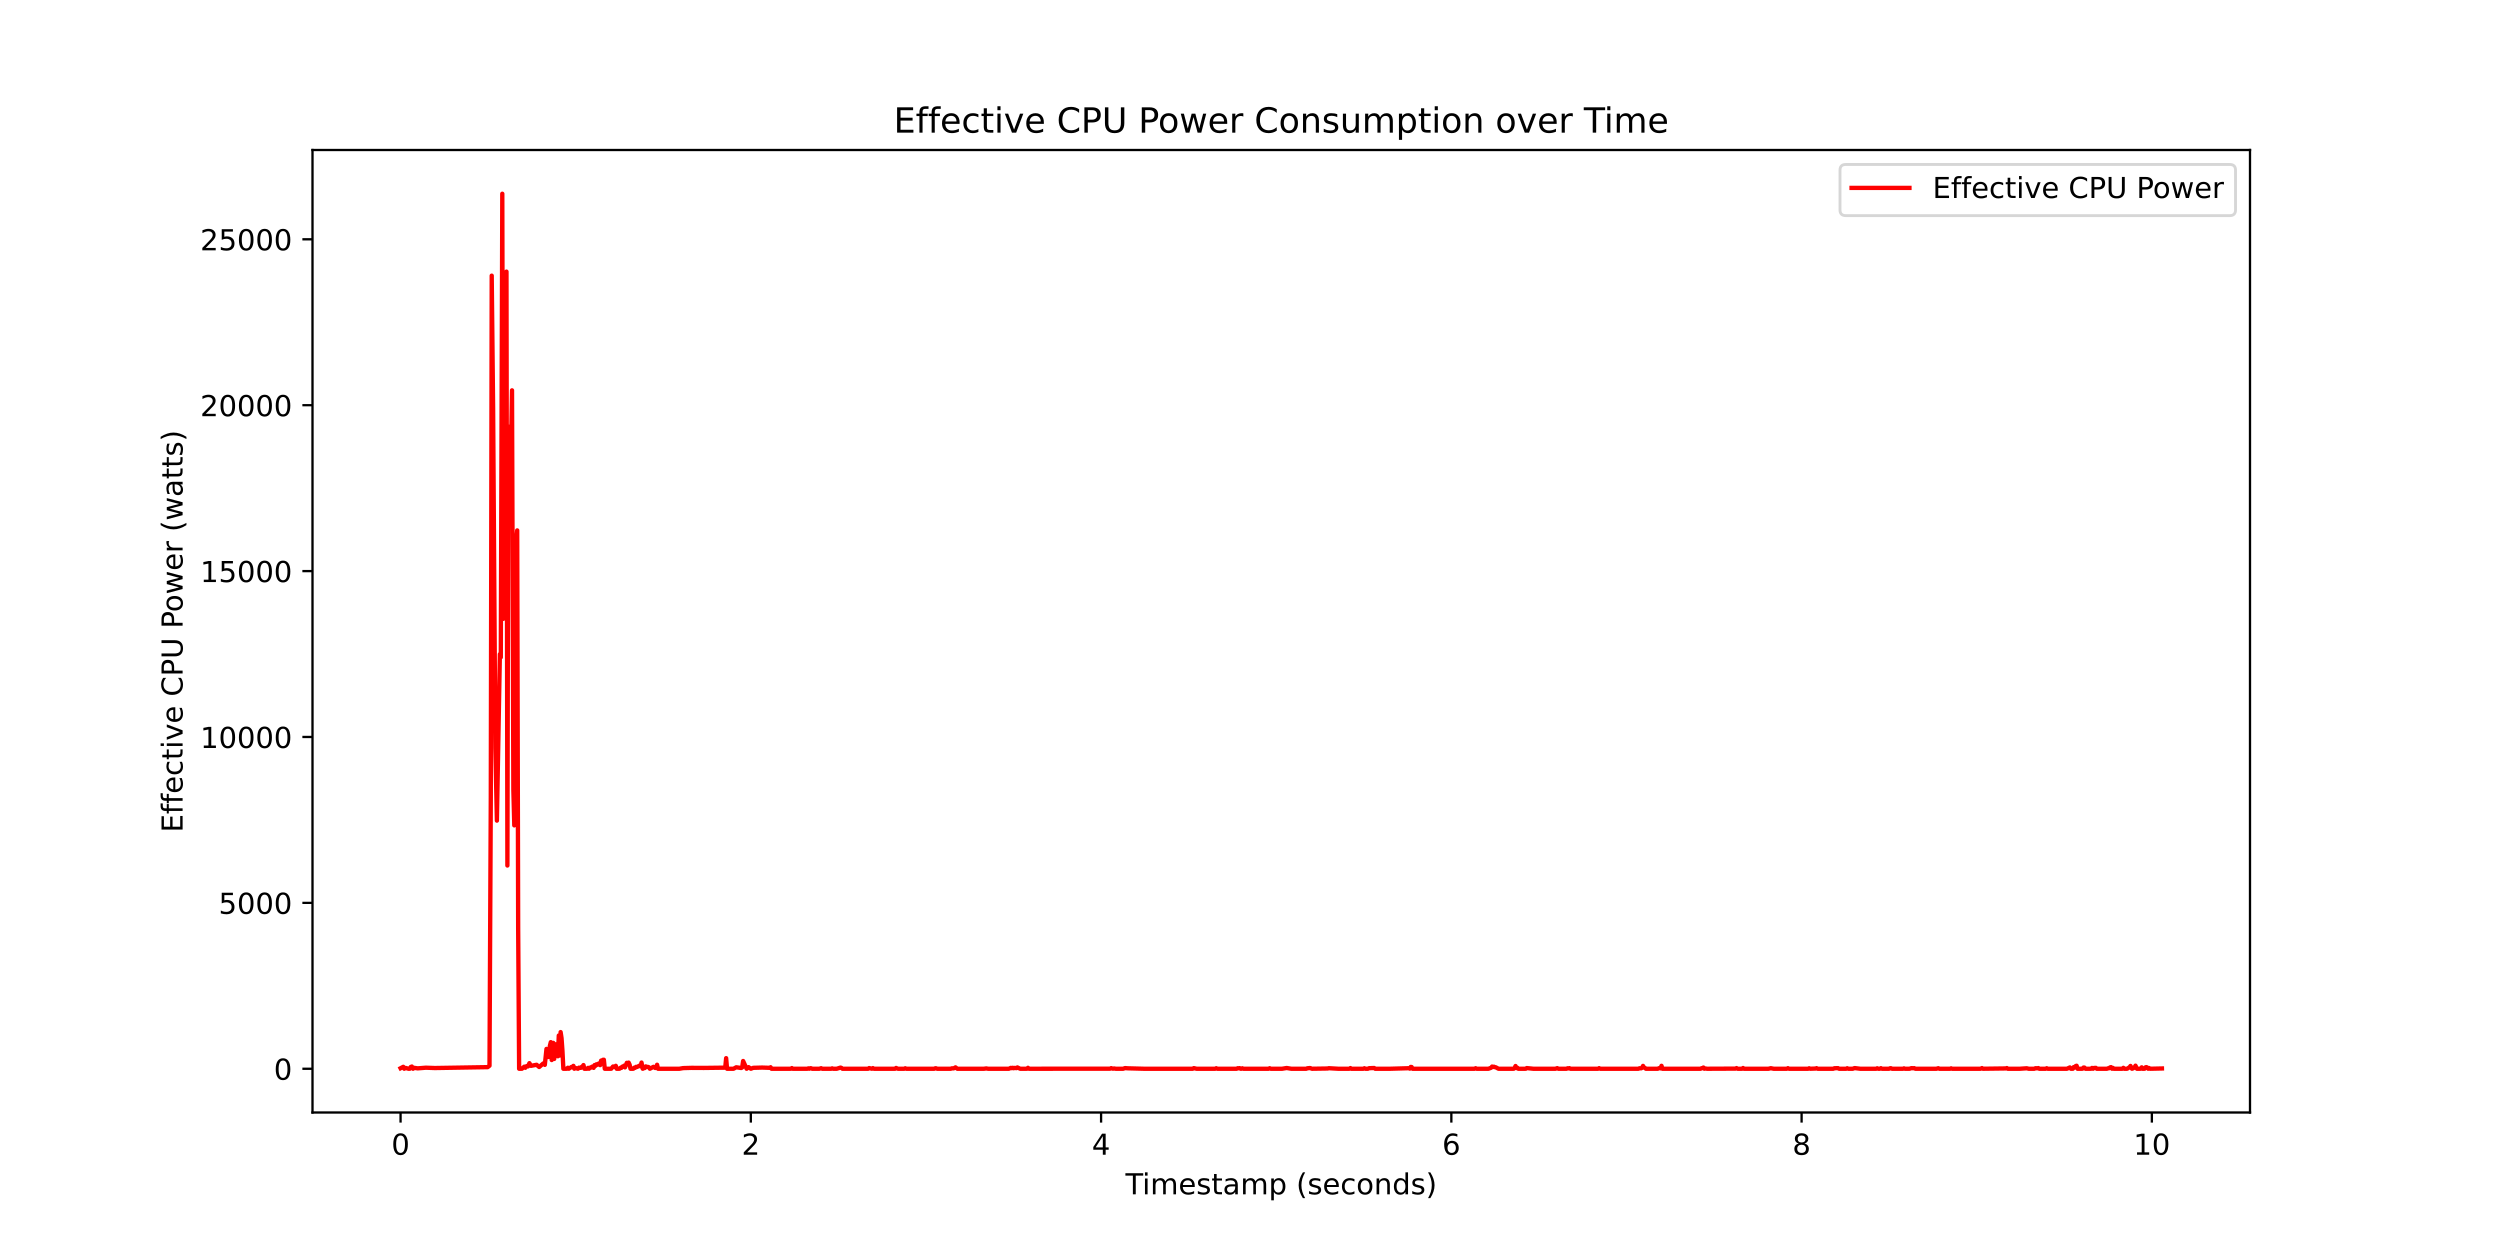
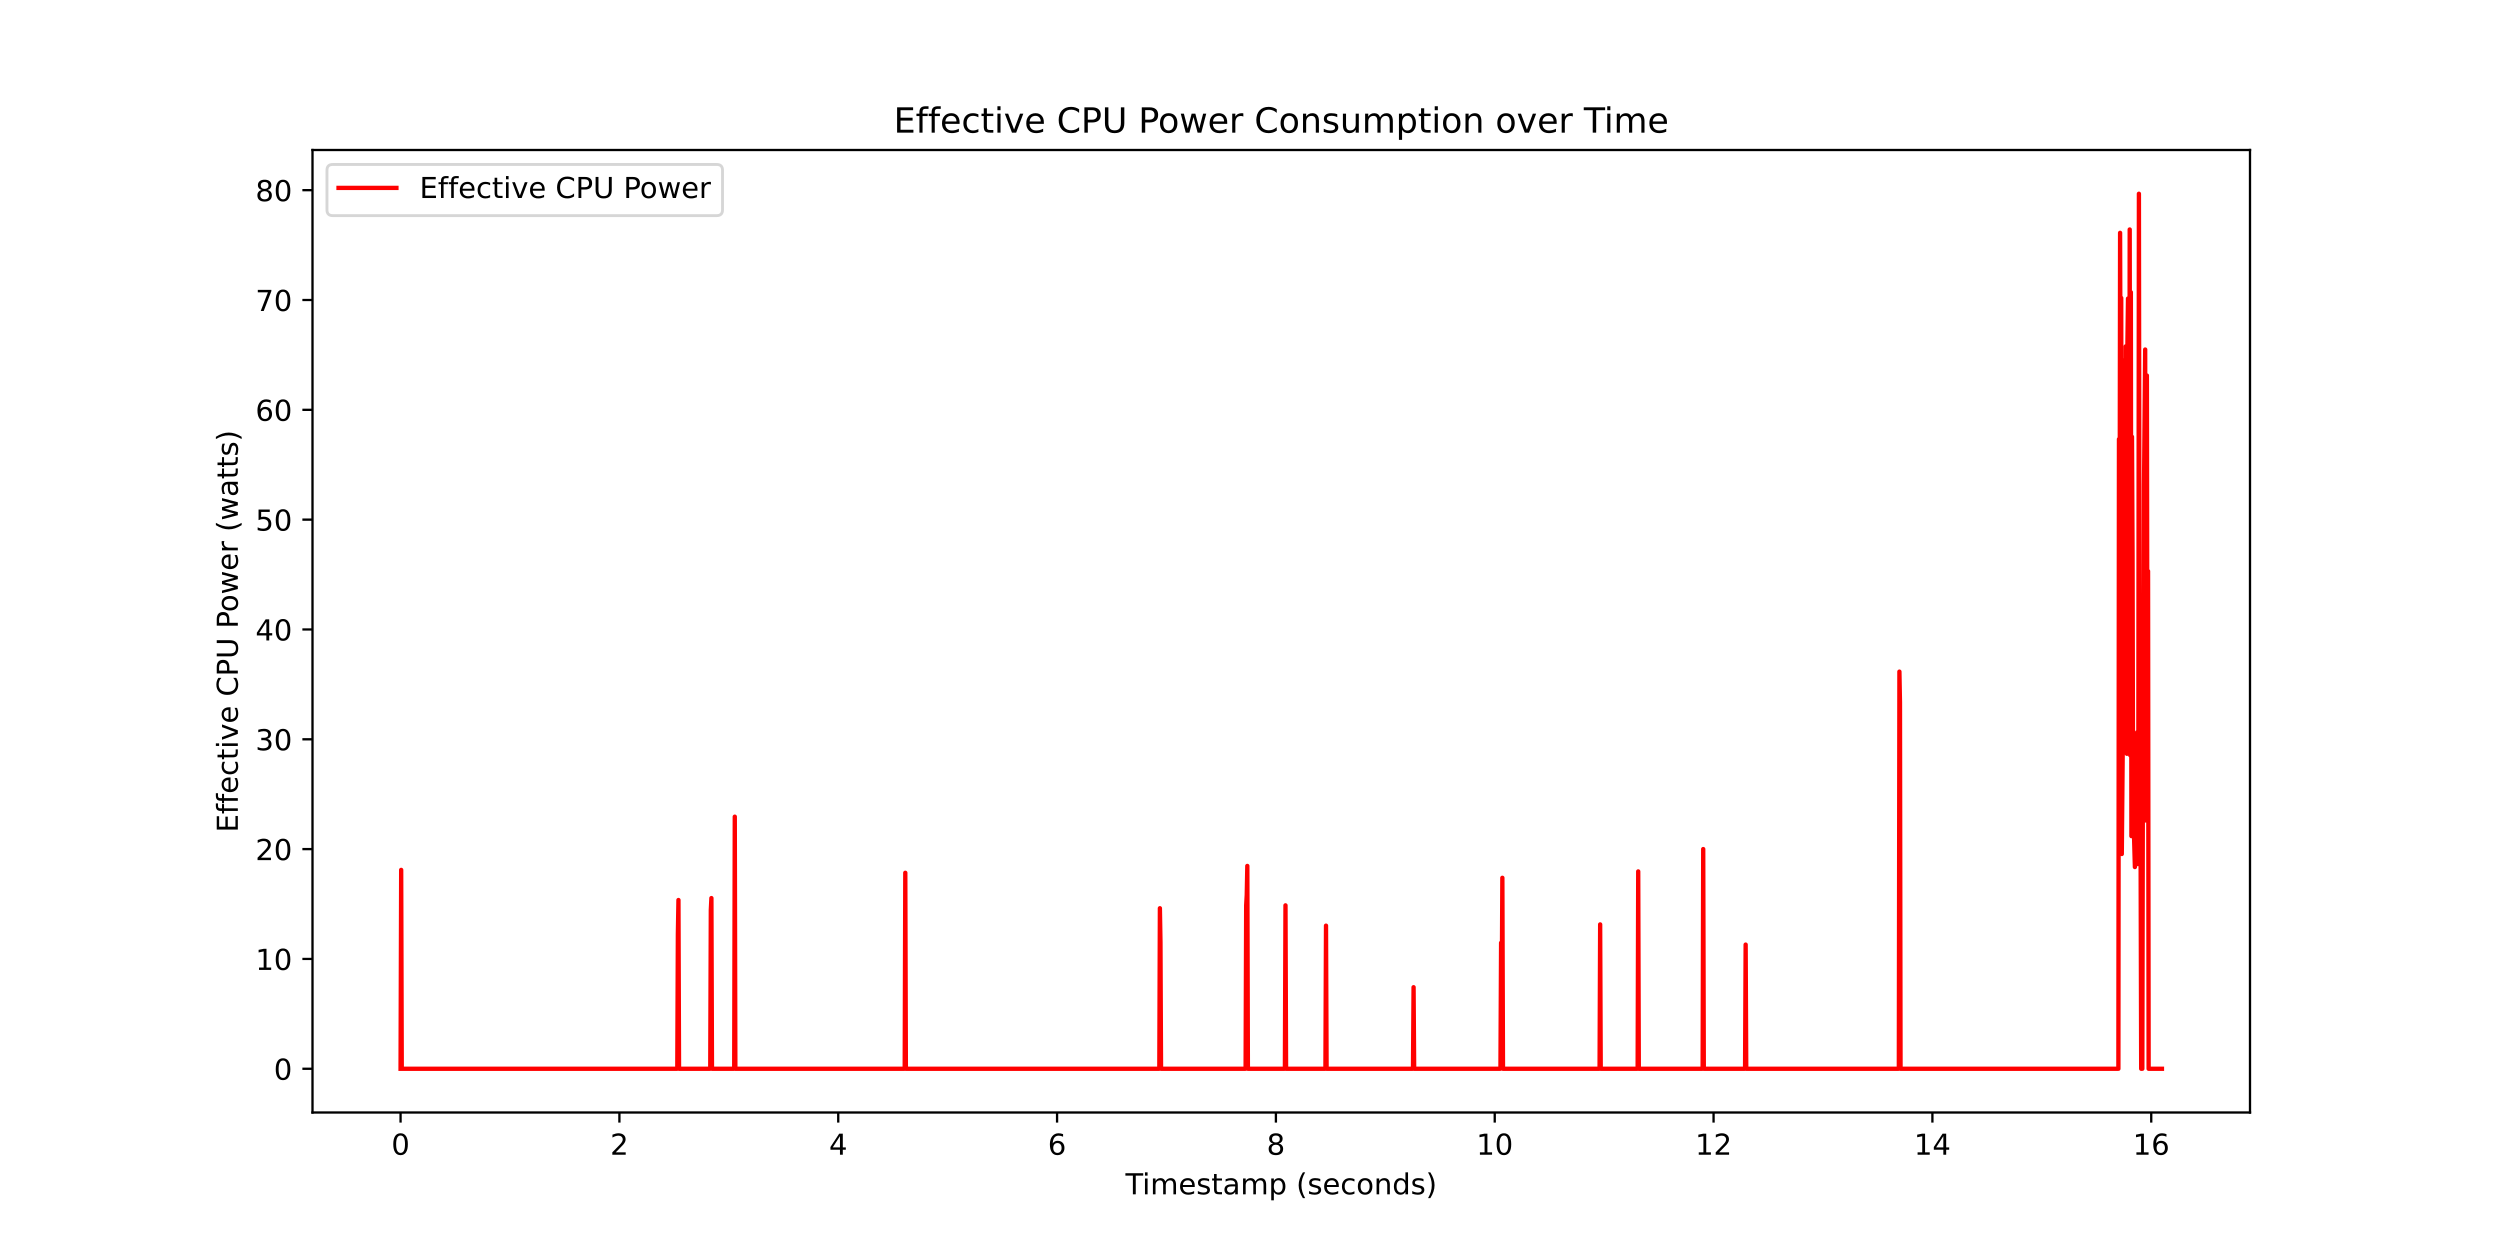
<svg xmlns="http://www.w3.org/2000/svg" xmlns:xlink="http://www.w3.org/1999/xlink" width="864pt" height="432pt" viewBox="0 0 864 432" version="1.1">
  <defs>
    <style type="text/css">*{stroke-linejoin: round; stroke-linecap: butt}</style>
  </defs>
  <g id="figure_1">
    <g id="patch_1">
      <path d="M 0 432  L 864 432  L 864 0  L 0 0  z " style="fill: #ffffff" />
    </g>
    <g id="axes_1">
      <g id="patch_2">
        <path d="M 108 384.48  L 777.6 384.48  L 777.6 51.84  L 108 51.84  z " style="fill: #ffffff" />
      </g>
      <g id="matplotlib.axis_1">
        <g id="xtick_1">
          <g id="line2d_1">
            <defs>
-               <path id="m0c9e350502" d="M 0 0  L 0 3.5  " style="stroke: #000000; stroke-width: 0.8" />
+               <path id="m4965a56b07" d="M 0 0  L 0 3.5  " style="stroke: #000000; stroke-width: 0.8" />
            </defs>
            <g>
-               <use xlink:href="#m0c9e350502" x="138.436" y="384.48" style="stroke: #000000; stroke-width: 0.8" />
+               <use xlink:href="#m4965a56b07" x="138.436" y="384.48" style="stroke: #000000; stroke-width: 0.8" />
            </g>
          </g>
          <g id="text_1">
            <g transform="translate(135.2551 399.0784) scale(0.1 -0.1)">
              <defs>
                <path id="DejaVuSans-30" d="M 2034 4250  Q 1547 4250 1301 3770  Q 1056 3291 1056 2328  Q 1056 1369 1301 889  Q 1547 409 2034 409  Q 2525 409 2770 889  Q 3016 1369 3016 2328  Q 3016 3291 2770 3770  Q 2525 4250 2034 4250  z M 2034 4750  Q 2819 4750 3233 4129  Q 3647 3509 3647 2328  Q 3647 1150 3233 529  Q 2819 -91 2034 -91  Q 1250 -91 836 529  Q 422 1150 422 2328  Q 422 3509 836 4129  Q 1250 4750 2034 4750  z " transform="scale(0.015625)" />
              </defs>
              <use xlink:href="#DejaVuSans-30" />
            </g>
          </g>
        </g>
        <g id="xtick_2">
          <g id="line2d_2">
            <g>
-               <use xlink:href="#m0c9e350502" x="259.486" y="384.48" style="stroke: #000000; stroke-width: 0.8" />
+               <use xlink:href="#m4965a56b07" x="214.065" y="384.48" style="stroke: #000000; stroke-width: 0.8" />
            </g>
          </g>
          <g id="text_2">
-             <g transform="translate(256.3043 399.0784) scale(0.1 -0.1)">
+             <g transform="translate(210.8839 399.0784) scale(0.1 -0.1)">
              <defs>
                <path id="DejaVuSans-32" d="M 1228 531  L 3431 531  L 3431 0  L 469 0  L 469 531  Q 828 903 1448 1529  Q 2069 2156 2228 2338  Q 2531 2678 2651 2914  Q 2772 3150 2772 3378  Q 2772 3750 2511 3984  Q 2250 4219 1831 4219  Q 1534 4219 1204 4116  Q 875 4013 500 3803  L 500 4441  Q 881 4594 1212 4672  Q 1544 4750 1819 4750  Q 2544 4750 2975 4387  Q 3406 4025 3406 3419  Q 3406 3131 3298 2873  Q 3191 2616 2906 2266  Q 2828 2175 2409 1742  Q 1991 1309 1228 531  z " transform="scale(0.015625)" />
              </defs>
              <use xlink:href="#DejaVuSans-32" />
            </g>
          </g>
        </g>
        <g id="xtick_3">
          <g id="line2d_3">
            <g>
-               <use xlink:href="#m0c9e350502" x="380.535" y="384.48" style="stroke: #000000; stroke-width: 0.8" />
+               <use xlink:href="#m4965a56b07" x="289.694" y="384.48" style="stroke: #000000; stroke-width: 0.8" />
            </g>
          </g>
          <g id="text_3">
-             <g transform="translate(377.3534 399.0784) scale(0.1 -0.1)">
+             <g transform="translate(286.5127 399.0784) scale(0.1 -0.1)">
              <defs>
                <path id="DejaVuSans-34" d="M 2419 4116  L 825 1625  L 2419 1625  L 2419 4116  z M 2253 4666  L 3047 4666  L 3047 1625  L 3713 1625  L 3713 1100  L 3047 1100  L 3047 0  L 2419 0  L 2419 1100  L 313 1100  L 313 1709  L 2253 4666  z " transform="scale(0.015625)" />
              </defs>
              <use xlink:href="#DejaVuSans-34" />
            </g>
          </g>
        </g>
        <g id="xtick_4">
          <g id="line2d_4">
            <g>
-               <use xlink:href="#m0c9e350502" x="501.584" y="384.48" style="stroke: #000000; stroke-width: 0.8" />
+               <use xlink:href="#m4965a56b07" x="365.323" y="384.48" style="stroke: #000000; stroke-width: 0.8" />
            </g>
          </g>
          <g id="text_4">
-             <g transform="translate(498.4025 399.0784) scale(0.1 -0.1)">
+             <g transform="translate(362.1416 399.0784) scale(0.1 -0.1)">
              <defs>
                <path id="DejaVuSans-36" d="M 2113 2584  Q 1688 2584 1439 2293  Q 1191 2003 1191 1497  Q 1191 994 1439 701  Q 1688 409 2113 409  Q 2538 409 2786 701  Q 3034 994 3034 1497  Q 3034 2003 2786 2293  Q 2538 2584 2113 2584  z M 3366 4563  L 3366 3988  Q 3128 4100 2886 4159  Q 2644 4219 2406 4219  Q 1781 4219 1451 3797  Q 1122 3375 1075 2522  Q 1259 2794 1537 2939  Q 1816 3084 2150 3084  Q 2853 3084 3261 2657  Q 3669 2231 3669 1497  Q 3669 778 3244 343  Q 2819 -91 2113 -91  Q 1303 -91 875 529  Q 447 1150 447 2328  Q 447 3434 972 4092  Q 1497 4750 2381 4750  Q 2619 4750 2861 4703  Q 3103 4656 3366 4563  z " transform="scale(0.015625)" />
              </defs>
              <use xlink:href="#DejaVuSans-36" />
            </g>
          </g>
        </g>
        <g id="xtick_5">
          <g id="line2d_5">
            <g>
-               <use xlink:href="#m0c9e350502" x="622.633" y="384.48" style="stroke: #000000; stroke-width: 0.8" />
+               <use xlink:href="#m4965a56b07" x="440.952" y="384.48" style="stroke: #000000; stroke-width: 0.8" />
            </g>
          </g>
          <g id="text_5">
-             <g transform="translate(619.4517 399.0784) scale(0.1 -0.1)">
+             <g transform="translate(437.7704 399.0784) scale(0.1 -0.1)">
              <defs>
                <path id="DejaVuSans-38" d="M 2034 2216  Q 1584 2216 1326 1975  Q 1069 1734 1069 1313  Q 1069 891 1326 650  Q 1584 409 2034 409  Q 2484 409 2743 651  Q 3003 894 3003 1313  Q 3003 1734 2745 1975  Q 2488 2216 2034 2216  z M 1403 2484  Q 997 2584 770 2862  Q 544 3141 544 3541  Q 544 4100 942 4425  Q 1341 4750 2034 4750  Q 2731 4750 3128 4425  Q 3525 4100 3525 3541  Q 3525 3141 3298 2862  Q 3072 2584 2669 2484  Q 3125 2378 3379 2068  Q 3634 1759 3634 1313  Q 3634 634 3220 271  Q 2806 -91 2034 -91  Q 1263 -91 848 271  Q 434 634 434 1313  Q 434 1759 690 2068  Q 947 2378 1403 2484  z M 1172 3481  Q 1172 3119 1398 2916  Q 1625 2713 2034 2713  Q 2441 2713 2670 2916  Q 2900 3119 2900 3481  Q 2900 3844 2670 4047  Q 2441 4250 2034 4250  Q 1625 4250 1398 4047  Q 1172 3844 1172 3481  z " transform="scale(0.015625)" />
              </defs>
              <use xlink:href="#DejaVuSans-38" />
            </g>
          </g>
        </g>
        <g id="xtick_6">
          <g id="line2d_6">
            <g>
-               <use xlink:href="#m0c9e350502" x="743.682" y="384.48" style="stroke: #000000; stroke-width: 0.8" />
+               <use xlink:href="#m4965a56b07" x="516.58" y="384.48" style="stroke: #000000; stroke-width: 0.8" />
            </g>
          </g>
          <g id="text_6">
-             <g transform="translate(737.3196 399.0784) scale(0.1 -0.1)">
+             <g transform="translate(510.2179 399.0784) scale(0.1 -0.1)">
              <defs>
                <path id="DejaVuSans-31" d="M 794 531  L 1825 531  L 1825 4091  L 703 3866  L 703 4441  L 1819 4666  L 2450 4666  L 2450 531  L 3481 531  L 3481 0  L 794 0  L 794 531  z " transform="scale(0.015625)" />
              </defs>
              <use xlink:href="#DejaVuSans-31" />
              <use xlink:href="#DejaVuSans-30" x="63.623" />
            </g>
          </g>
        </g>
-         <g id="text_7">
+         <g id="xtick_7">
+           <g id="line2d_7">
+             <g>
+               <use xlink:href="#m4965a56b07" x="592.209" y="384.48" style="stroke: #000000; stroke-width: 0.8" />
+             </g>
+           </g>
+           <g id="text_7">
+             <g transform="translate(585.8468 399.0784) scale(0.1 -0.1)">
+               <use xlink:href="#DejaVuSans-31" />
+               <use xlink:href="#DejaVuSans-32" x="63.623" />
+             </g>
+           </g>
+         </g>
+         <g id="xtick_8">
+           <g id="line2d_8">
+             <g>
+               <use xlink:href="#m4965a56b07" x="667.838" y="384.48" style="stroke: #000000; stroke-width: 0.8" />
+             </g>
+           </g>
+           <g id="text_8">
+             <g transform="translate(661.4756 399.0784) scale(0.1 -0.1)">
+               <use xlink:href="#DejaVuSans-31" />
+               <use xlink:href="#DejaVuSans-34" x="63.623" />
+             </g>
+           </g>
+         </g>
+         <g id="xtick_9">
+           <g id="line2d_9">
+             <g>
+               <use xlink:href="#m4965a56b07" x="743.467" y="384.48" style="stroke: #000000; stroke-width: 0.8" />
+             </g>
+           </g>
+           <g id="text_9">
+             <g transform="translate(737.1044 399.0784) scale(0.1 -0.1)">
+               <use xlink:href="#DejaVuSans-31" />
+               <use xlink:href="#DejaVuSans-36" x="63.623" />
+             </g>
+           </g>
+         </g>
+         <g id="text_10">
          <g transform="translate(388.9648 412.7566) scale(0.1 -0.1)">
            <defs>
              <path id="DejaVuSans-54" d="M -19 4666  L 3928 4666  L 3928 4134  L 2272 4134  L 2272 0  L 1638 0  L 1638 4134  L -19 4134  L -19 4666  z " transform="scale(0.015625)" />
              <path id="DejaVuSans-69" d="M 603 3500  L 1178 3500  L 1178 0  L 603 0  L 603 3500  z M 603 4863  L 1178 4863  L 1178 4134  L 603 4134  L 603 4863  z " transform="scale(0.015625)" />
              <path id="DejaVuSans-6d" d="M 3328 2828  Q 3544 3216 3844 3400  Q 4144 3584 4550 3584  Q 5097 3584 5394 3201  Q 5691 2819 5691 2113  L 5691 0  L 5113 0  L 5113 2094  Q 5113 2597 4934 2840  Q 4756 3084 4391 3084  Q 3944 3084 3684 2787  Q 3425 2491 3425 1978  L 3425 0  L 2847 0  L 2847 2094  Q 2847 2600 2669 2842  Q 2491 3084 2119 3084  Q 1678 3084 1418 2786  Q 1159 2488 1159 1978  L 1159 0  L 581 0  L 581 3500  L 1159 3500  L 1159 2956  Q 1356 3278 1631 3431  Q 1906 3584 2284 3584  Q 2666 3584 2933 3390  Q 3200 3197 3328 2828  z " transform="scale(0.015625)" />
              <path id="DejaVuSans-65" d="M 3597 1894  L 3597 1613  L 953 1613  Q 991 1019 1311 708  Q 1631 397 2203 397  Q 2534 397 2845 478  Q 3156 559 3463 722  L 3463 178  Q 3153 47 2828 -22  Q 2503 -91 2169 -91  Q 1331 -91 842 396  Q 353 884 353 1716  Q 353 2575 817 3079  Q 1281 3584 2069 3584  Q 2775 3584 3186 3129  Q 3597 2675 3597 1894  z M 3022 2063  Q 3016 2534 2758 2815  Q 2500 3097 2075 3097  Q 1594 3097 1305 2825  Q 1016 2553 972 2059  L 3022 2063  z " transform="scale(0.015625)" />
              <path id="DejaVuSans-73" d="M 2834 3397  L 2834 2853  Q 2591 2978 2328 3040  Q 2066 3103 1784 3103  Q 1356 3103 1142 2972  Q 928 2841 928 2578  Q 928 2378 1081 2264  Q 1234 2150 1697 2047  L 1894 2003  Q 2506 1872 2764 1633  Q 3022 1394 3022 966  Q 3022 478 2636 193  Q 2250 -91 1575 -91  Q 1294 -91 989 -36  Q 684 19 347 128  L 347 722  Q 666 556 975 473  Q 1284 391 1588 391  Q 1994 391 2212 530  Q 2431 669 2431 922  Q 2431 1156 2273 1281  Q 2116 1406 1581 1522  L 1381 1569  Q 847 1681 609 1914  Q 372 2147 372 2553  Q 372 3047 722 3315  Q 1072 3584 1716 3584  Q 2034 3584 2315 3537  Q 2597 3491 2834 3397  z " transform="scale(0.015625)" />
              <path id="DejaVuSans-74" d="M 1172 4494  L 1172 3500  L 2356 3500  L 2356 3053  L 1172 3053  L 1172 1153  Q 1172 725 1289 603  Q 1406 481 1766 481  L 2356 481  L 2356 0  L 1766 0  Q 1100 0 847 248  Q 594 497 594 1153  L 594 3053  L 172 3053  L 172 3500  L 594 3500  L 594 4494  L 1172 4494  z " transform="scale(0.015625)" />
              <path id="DejaVuSans-61" d="M 2194 1759  Q 1497 1759 1228 1600  Q 959 1441 959 1056  Q 959 750 1161 570  Q 1363 391 1709 391  Q 2188 391 2477 730  Q 2766 1069 2766 1631  L 2766 1759  L 2194 1759  z M 3341 1997  L 3341 0  L 2766 0  L 2766 531  Q 2569 213 2275 61  Q 1981 -91 1556 -91  Q 1019 -91 701 211  Q 384 513 384 1019  Q 384 1609 779 1909  Q 1175 2209 1959 2209  L 2766 2209  L 2766 2266  Q 2766 2663 2505 2880  Q 2244 3097 1772 3097  Q 1472 3097 1187 3025  Q 903 2953 641 2809  L 641 3341  Q 956 3463 1253 3523  Q 1550 3584 1831 3584  Q 2591 3584 2966 3190  Q 3341 2797 3341 1997  z " transform="scale(0.015625)" />
              <path id="DejaVuSans-70" d="M 1159 525  L 1159 -1331  L 581 -1331  L 581 3500  L 1159 3500  L 1159 2969  Q 1341 3281 1617 3432  Q 1894 3584 2278 3584  Q 2916 3584 3314 3078  Q 3713 2572 3713 1747  Q 3713 922 3314 415  Q 2916 -91 2278 -91  Q 1894 -91 1617 61  Q 1341 213 1159 525  z M 3116 1747  Q 3116 2381 2855 2742  Q 2594 3103 2138 3103  Q 1681 3103 1420 2742  Q 1159 2381 1159 1747  Q 1159 1113 1420 752  Q 1681 391 2138 391  Q 2594 391 2855 752  Q 3116 1113 3116 1747  z " transform="scale(0.015625)" />
              <path id="DejaVuSans-20" transform="scale(0.015625)" />
              <path id="DejaVuSans-28" d="M 1984 4856  Q 1566 4138 1362 3434  Q 1159 2731 1159 2009  Q 1159 1288 1364 580  Q 1569 -128 1984 -844  L 1484 -844  Q 1016 -109 783 600  Q 550 1309 550 2009  Q 550 2706 781 3412  Q 1013 4119 1484 4856  L 1984 4856  z " transform="scale(0.015625)" />
              <path id="DejaVuSans-63" d="M 3122 3366  L 3122 2828  Q 2878 2963 2633 3030  Q 2388 3097 2138 3097  Q 1578 3097 1268 2742  Q 959 2388 959 1747  Q 959 1106 1268 751  Q 1578 397 2138 397  Q 2388 397 2633 464  Q 2878 531 3122 666  L 3122 134  Q 2881 22 2623 -34  Q 2366 -91 2075 -91  Q 1284 -91 818 406  Q 353 903 353 1747  Q 353 2603 823 3093  Q 1294 3584 2113 3584  Q 2378 3584 2631 3529  Q 2884 3475 3122 3366  z " transform="scale(0.015625)" />
              <path id="DejaVuSans-6f" d="M 1959 3097  Q 1497 3097 1228 2736  Q 959 2375 959 1747  Q 959 1119 1226 758  Q 1494 397 1959 397  Q 2419 397 2687 759  Q 2956 1122 2956 1747  Q 2956 2369 2687 2733  Q 2419 3097 1959 3097  z M 1959 3584  Q 2709 3584 3137 3096  Q 3566 2609 3566 1747  Q 3566 888 3137 398  Q 2709 -91 1959 -91  Q 1206 -91 779 398  Q 353 888 353 1747  Q 353 2609 779 3096  Q 1206 3584 1959 3584  z " transform="scale(0.015625)" />
              <path id="DejaVuSans-6e" d="M 3513 2113  L 3513 0  L 2938 0  L 2938 2094  Q 2938 2591 2744 2837  Q 2550 3084 2163 3084  Q 1697 3084 1428 2787  Q 1159 2491 1159 1978  L 1159 0  L 581 0  L 581 3500  L 1159 3500  L 1159 2956  Q 1366 3272 1645 3428  Q 1925 3584 2291 3584  Q 2894 3584 3203 3211  Q 3513 2838 3513 2113  z " transform="scale(0.015625)" />
              <path id="DejaVuSans-64" d="M 2906 2969  L 2906 4863  L 3481 4863  L 3481 0  L 2906 0  L 2906 525  Q 2725 213 2448 61  Q 2172 -91 1784 -91  Q 1150 -91 751 415  Q 353 922 353 1747  Q 353 2572 751 3078  Q 1150 3584 1784 3584  Q 2172 3584 2448 3432  Q 2725 3281 2906 2969  z M 947 1747  Q 947 1113 1208 752  Q 1469 391 1925 391  Q 2381 391 2643 752  Q 2906 1113 2906 1747  Q 2906 2381 2643 2742  Q 2381 3103 1925 3103  Q 1469 3103 1208 2742  Q 947 2381 947 1747  z " transform="scale(0.015625)" />
              <path id="DejaVuSans-29" d="M 513 4856  L 1013 4856  Q 1481 4119 1714 3412  Q 1947 2706 1947 2009  Q 1947 1309 1714 600  Q 1481 -109 1013 -844  L 513 -844  Q 928 -128 1133 580  Q 1338 1288 1338 2009  Q 1338 2731 1133 3434  Q 928 4138 513 4856  z " transform="scale(0.015625)" />
            </defs>
            <use xlink:href="#DejaVuSans-54" />
            <use xlink:href="#DejaVuSans-69" x="57.959" />
            <use xlink:href="#DejaVuSans-6d" x="85.742" />
            <use xlink:href="#DejaVuSans-65" x="183.154" />
            <use xlink:href="#DejaVuSans-73" x="244.678" />
            <use xlink:href="#DejaVuSans-74" x="296.777" />
            <use xlink:href="#DejaVuSans-61" x="335.986" />
            <use xlink:href="#DejaVuSans-6d" x="397.266" />
            <use xlink:href="#DejaVuSans-70" x="494.678" />
            <use xlink:href="#DejaVuSans-20" x="558.154" />
            <use xlink:href="#DejaVuSans-28" x="589.941" />
            <use xlink:href="#DejaVuSans-73" x="628.955" />
            <use xlink:href="#DejaVuSans-65" x="681.055" />
            <use xlink:href="#DejaVuSans-63" x="742.578" />
            <use xlink:href="#DejaVuSans-6f" x="797.559" />
            <use xlink:href="#DejaVuSans-6e" x="858.74" />
            <use xlink:href="#DejaVuSans-64" x="922.119" />
            <use xlink:href="#DejaVuSans-73" x="985.596" />
            <use xlink:href="#DejaVuSans-29" x="1037.695" />
          </g>
        </g>
      </g>
      <g id="matplotlib.axis_2">
        <g id="ytick_1">
-           <g id="line2d_7">
+           <g id="line2d_10">
            <defs>
-               <path id="ma7aaecf97c" d="M 0 0  L -3.5 0  " style="stroke: #000000; stroke-width: 0.8" />
+               <path id="mabf8c8ddff" d="M 0 0  L -3.5 0  " style="stroke: #000000; stroke-width: 0.8" />
            </defs>
            <g>
-               <use xlink:href="#ma7aaecf97c" x="108" y="369.36" style="stroke: #000000; stroke-width: 0.8" />
-             </g>
-           </g>
-           <g id="text_8">
+               <use xlink:href="#mabf8c8ddff" x="108" y="369.36" style="stroke: #000000; stroke-width: 0.8" />
+             </g>
+           </g>
+           <g id="text_11">
            <g transform="translate(94.6375 373.1592) scale(0.1 -0.1)">
              <use xlink:href="#DejaVuSans-30" />
            </g>
          </g>
        </g>
        <g id="ytick_2">
-           <g id="line2d_8">
-             <g>
-               <use xlink:href="#ma7aaecf97c" x="108" y="312.029" style="stroke: #000000; stroke-width: 0.8" />
-             </g>
-           </g>
-           <g id="text_9">
-             <g transform="translate(75.55 315.8283) scale(0.1 -0.1)">
+           <g id="line2d_11">
+             <g>
+               <use xlink:href="#mabf8c8ddff" x="108" y="331.406" style="stroke: #000000; stroke-width: 0.8" />
+             </g>
+           </g>
+           <g id="text_12">
+             <g transform="translate(88.275 335.205) scale(0.1 -0.1)">
+               <use xlink:href="#DejaVuSans-31" />
+               <use xlink:href="#DejaVuSans-30" x="63.623" />
+             </g>
+           </g>
+         </g>
+         <g id="ytick_3">
+           <g id="line2d_12">
+             <g>
+               <use xlink:href="#mabf8c8ddff" x="108" y="293.452" style="stroke: #000000; stroke-width: 0.8" />
+             </g>
+           </g>
+           <g id="text_13">
+             <g transform="translate(88.275 297.2508) scale(0.1 -0.1)">
+               <use xlink:href="#DejaVuSans-32" />
+               <use xlink:href="#DejaVuSans-30" x="63.623" />
+             </g>
+           </g>
+         </g>
+         <g id="ytick_4">
+           <g id="line2d_13">
+             <g>
+               <use xlink:href="#mabf8c8ddff" x="108" y="255.497" style="stroke: #000000; stroke-width: 0.8" />
+             </g>
+           </g>
+           <g id="text_14">
+             <g transform="translate(88.275 259.2966) scale(0.1 -0.1)">
+               <defs>
+                 <path id="DejaVuSans-33" d="M 2597 2516  Q 3050 2419 3304 2112  Q 3559 1806 3559 1356  Q 3559 666 3084 287  Q 2609 -91 1734 -91  Q 1441 -91 1130 -33  Q 819 25 488 141  L 488 750  Q 750 597 1062 519  Q 1375 441 1716 441  Q 2309 441 2620 675  Q 2931 909 2931 1356  Q 2931 1769 2642 2001  Q 2353 2234 1838 2234  L 1294 2234  L 1294 2753  L 1863 2753  Q 2328 2753 2575 2939  Q 2822 3125 2822 3475  Q 2822 3834 2567 4026  Q 2313 4219 1838 4219  Q 1578 4219 1281 4162  Q 984 4106 628 3988  L 628 4550  Q 988 4650 1302 4700  Q 1616 4750 1894 4750  Q 2613 4750 3031 4423  Q 3450 4097 3450 3541  Q 3450 3153 3228 2886  Q 3006 2619 2597 2516  z " transform="scale(0.015625)" />
+               </defs>
+               <use xlink:href="#DejaVuSans-33" />
+               <use xlink:href="#DejaVuSans-30" x="63.623" />
+             </g>
+           </g>
+         </g>
+         <g id="ytick_5">
+           <g id="line2d_14">
+             <g>
+               <use xlink:href="#mabf8c8ddff" x="108" y="217.543" style="stroke: #000000; stroke-width: 0.8" />
+             </g>
+           </g>
+           <g id="text_15">
+             <g transform="translate(88.275 221.3424) scale(0.1 -0.1)">
+               <use xlink:href="#DejaVuSans-34" />
+               <use xlink:href="#DejaVuSans-30" x="63.623" />
+             </g>
+           </g>
+         </g>
+         <g id="ytick_6">
+           <g id="line2d_15">
+             <g>
+               <use xlink:href="#mabf8c8ddff" x="108" y="179.589" style="stroke: #000000; stroke-width: 0.8" />
+             </g>
+           </g>
+           <g id="text_16">
+             <g transform="translate(88.275 183.3881) scale(0.1 -0.1)">
              <defs>
                <path id="DejaVuSans-35" d="M 691 4666  L 3169 4666  L 3169 4134  L 1269 4134  L 1269 2991  Q 1406 3038 1543 3061  Q 1681 3084 1819 3084  Q 2600 3084 3056 2656  Q 3513 2228 3513 1497  Q 3513 744 3044 326  Q 2575 -91 1722 -91  Q 1428 -91 1123 -41  Q 819 9 494 109  L 494 744  Q 775 591 1075 516  Q 1375 441 1709 441  Q 2250 441 2565 725  Q 2881 1009 2881 1497  Q 2881 1984 2565 2268  Q 2250 2553 1709 2553  Q 1456 2553 1204 2497  Q 953 2441 691 2322  L 691 4666  z " transform="scale(0.015625)" />
              </defs>
              <use xlink:href="#DejaVuSans-35" />
              <use xlink:href="#DejaVuSans-30" x="63.623" />
-               <use xlink:href="#DejaVuSans-30" x="127.246" />
-               <use xlink:href="#DejaVuSans-30" x="190.869" />
-             </g>
-           </g>
-         </g>
-         <g id="ytick_3">
-           <g id="line2d_9">
-             <g>
-               <use xlink:href="#ma7aaecf97c" x="108" y="254.698" style="stroke: #000000; stroke-width: 0.8" />
-             </g>
-           </g>
-           <g id="text_10">
-             <g transform="translate(69.1875 258.4974) scale(0.1 -0.1)">
-               <use xlink:href="#DejaVuSans-31" />
-               <use xlink:href="#DejaVuSans-30" x="63.623" />
-               <use xlink:href="#DejaVuSans-30" x="127.246" />
-               <use xlink:href="#DejaVuSans-30" x="190.869" />
-               <use xlink:href="#DejaVuSans-30" x="254.492" />
-             </g>
-           </g>
-         </g>
-         <g id="ytick_4">
-           <g id="line2d_10">
-             <g>
-               <use xlink:href="#ma7aaecf97c" x="108" y="197.367" style="stroke: #000000; stroke-width: 0.8" />
-             </g>
-           </g>
-           <g id="text_11">
-             <g transform="translate(69.1875 201.1664) scale(0.1 -0.1)">
-               <use xlink:href="#DejaVuSans-31" />
-               <use xlink:href="#DejaVuSans-35" x="63.623" />
-               <use xlink:href="#DejaVuSans-30" x="127.246" />
-               <use xlink:href="#DejaVuSans-30" x="190.869" />
-               <use xlink:href="#DejaVuSans-30" x="254.492" />
-             </g>
-           </g>
-         </g>
-         <g id="ytick_5">
-           <g id="line2d_11">
-             <g>
-               <use xlink:href="#ma7aaecf97c" x="108" y="140.036" style="stroke: #000000; stroke-width: 0.8" />
-             </g>
-           </g>
-           <g id="text_12">
-             <g transform="translate(69.1875 143.8355) scale(0.1 -0.1)">
-               <use xlink:href="#DejaVuSans-32" />
-               <use xlink:href="#DejaVuSans-30" x="63.623" />
-               <use xlink:href="#DejaVuSans-30" x="127.246" />
-               <use xlink:href="#DejaVuSans-30" x="190.869" />
-               <use xlink:href="#DejaVuSans-30" x="254.492" />
-             </g>
-           </g>
-         </g>
-         <g id="ytick_6">
-           <g id="line2d_12">
-             <g>
-               <use xlink:href="#ma7aaecf97c" x="108" y="82.705" style="stroke: #000000; stroke-width: 0.8" />
-             </g>
-           </g>
-           <g id="text_13">
-             <g transform="translate(69.1875 86.50456) scale(0.1 -0.1)">
-               <use xlink:href="#DejaVuSans-32" />
-               <use xlink:href="#DejaVuSans-35" x="63.623" />
-               <use xlink:href="#DejaVuSans-30" x="127.246" />
-               <use xlink:href="#DejaVuSans-30" x="190.869" />
-               <use xlink:href="#DejaVuSans-30" x="254.492" />
-             </g>
-           </g>
-         </g>
-         <g id="text_14">
-           <g transform="translate(63.10781 287.6772) rotate(-90) scale(0.1 -0.1)">
+             </g>
+           </g>
+         </g>
+         <g id="ytick_7">
+           <g id="line2d_16">
+             <g>
+               <use xlink:href="#mabf8c8ddff" x="108" y="141.635" style="stroke: #000000; stroke-width: 0.8" />
+             </g>
+           </g>
+           <g id="text_17">
+             <g transform="translate(88.275 145.4339) scale(0.1 -0.1)">
+               <use xlink:href="#DejaVuSans-36" />
+               <use xlink:href="#DejaVuSans-30" x="63.623" />
+             </g>
+           </g>
+         </g>
+         <g id="ytick_8">
+           <g id="line2d_17">
+             <g>
+               <use xlink:href="#mabf8c8ddff" x="108" y="103.68" style="stroke: #000000; stroke-width: 0.8" />
+             </g>
+           </g>
+           <g id="text_18">
+             <g transform="translate(88.275 107.4797) scale(0.1 -0.1)">
+               <defs>
+                 <path id="DejaVuSans-37" d="M 525 4666  L 3525 4666  L 3525 4397  L 1831 0  L 1172 0  L 2766 4134  L 525 4134  L 525 4666  z " transform="scale(0.015625)" />
+               </defs>
+               <use xlink:href="#DejaVuSans-37" />
+               <use xlink:href="#DejaVuSans-30" x="63.623" />
+             </g>
+           </g>
+         </g>
+         <g id="ytick_9">
+           <g id="line2d_18">
+             <g>
+               <use xlink:href="#mabf8c8ddff" x="108" y="65.726" style="stroke: #000000; stroke-width: 0.8" />
+             </g>
+           </g>
+           <g id="text_19">
+             <g transform="translate(88.275 69.5255) scale(0.1 -0.1)">
+               <use xlink:href="#DejaVuSans-38" />
+               <use xlink:href="#DejaVuSans-30" x="63.623" />
+             </g>
+           </g>
+         </g>
+         <g id="text_20">
+           <g transform="translate(82.19531 287.6772) rotate(-90) scale(0.1 -0.1)">
            <defs>
              <path id="DejaVuSans-45" d="M 628 4666  L 3578 4666  L 3578 4134  L 1259 4134  L 1259 2753  L 3481 2753  L 3481 2222  L 1259 2222  L 1259 531  L 3634 531  L 3634 0  L 628 0  L 628 4666  z " transform="scale(0.015625)" />
              <path id="DejaVuSans-66" d="M 2375 4863  L 2375 4384  L 1825 4384  Q 1516 4384 1395 4259  Q 1275 4134 1275 3809  L 1275 3500  L 2222 3500  L 2222 3053  L 1275 3053  L 1275 0  L 697 0  L 697 3053  L 147 3053  L 147 3500  L 697 3500  L 697 3744  Q 697 4328 969 4595  Q 1241 4863 1831 4863  L 2375 4863  z " transform="scale(0.015625)" />
              <path id="DejaVuSans-76" d="M 191 3500  L 800 3500  L 1894 563  L 2988 3500  L 3597 3500  L 2284 0  L 1503 0  L 191 3500  z " transform="scale(0.015625)" />
              <path id="DejaVuSans-43" d="M 4122 4306  L 4122 3641  Q 3803 3938 3442 4084  Q 3081 4231 2675 4231  Q 1875 4231 1450 3742  Q 1025 3253 1025 2328  Q 1025 1406 1450 917  Q 1875 428 2675 428  Q 3081 428 3442 575  Q 3803 722 4122 1019  L 4122 359  Q 3791 134 3420 21  Q 3050 -91 2638 -91  Q 1578 -91 968 557  Q 359 1206 359 2328  Q 359 3453 968 4101  Q 1578 4750 2638 4750  Q 3056 4750 3426 4639  Q 3797 4528 4122 4306  z " transform="scale(0.015625)" />
              <path id="DejaVuSans-50" d="M 1259 4147  L 1259 2394  L 2053 2394  Q 2494 2394 2734 2622  Q 2975 2850 2975 3272  Q 2975 3691 2734 3919  Q 2494 4147 2053 4147  L 1259 4147  z M 628 4666  L 2053 4666  Q 2838 4666 3239 4311  Q 3641 3956 3641 3272  Q 3641 2581 3239 2228  Q 2838 1875 2053 1875  L 1259 1875  L 1259 0  L 628 0  L 628 4666  z " transform="scale(0.015625)" />
              <path id="DejaVuSans-55" d="M 556 4666  L 1191 4666  L 1191 1831  Q 1191 1081 1462 751  Q 1734 422 2344 422  Q 2950 422 3222 751  Q 3494 1081 3494 1831  L 3494 4666  L 4128 4666  L 4128 1753  Q 4128 841 3676 375  Q 3225 -91 2344 -91  Q 1459 -91 1007 375  Q 556 841 556 1753  L 556 4666  z " transform="scale(0.015625)" />
              <path id="DejaVuSans-77" d="M 269 3500  L 844 3500  L 1563 769  L 2278 3500  L 2956 3500  L 3675 769  L 4391 3500  L 4966 3500  L 4050 0  L 3372 0  L 2619 2869  L 1863 0  L 1184 0  L 269 3500  z " transform="scale(0.015625)" />
              <path id="DejaVuSans-72" d="M 2631 2963  Q 2534 3019 2420 3045  Q 2306 3072 2169 3072  Q 1681 3072 1420 2755  Q 1159 2438 1159 1844  L 1159 0  L 581 0  L 581 3500  L 1159 3500  L 1159 2956  Q 1341 3275 1631 3429  Q 1922 3584 2338 3584  Q 2397 3584 2469 3576  Q 2541 3569 2628 3553  L 2631 2963  z " transform="scale(0.015625)" />
            </defs>
            <use xlink:href="#DejaVuSans-45" />
            <use xlink:href="#DejaVuSans-66" x="63.184" />
            <use xlink:href="#DejaVuSans-66" x="98.389" />
            <use xlink:href="#DejaVuSans-65" x="133.594" />
            <use xlink:href="#DejaVuSans-63" x="195.117" />
            <use xlink:href="#DejaVuSans-74" x="250.098" />
            <use xlink:href="#DejaVuSans-69" x="289.307" />
            <use xlink:href="#DejaVuSans-76" x="317.09" />
            <use xlink:href="#DejaVuSans-65" x="376.27" />
            <use xlink:href="#DejaVuSans-20" x="437.793" />
            <use xlink:href="#DejaVuSans-43" x="469.58" />
            <use xlink:href="#DejaVuSans-50" x="539.404" />
            <use xlink:href="#DejaVuSans-55" x="599.707" />
            <use xlink:href="#DejaVuSans-20" x="672.9" />
            <use xlink:href="#DejaVuSans-50" x="704.688" />
            <use xlink:href="#DejaVuSans-6f" x="761.365" />
            <use xlink:href="#DejaVuSans-77" x="822.547" />
            <use xlink:href="#DejaVuSans-65" x="904.334" />
            <use xlink:href="#DejaVuSans-72" x="965.857" />
            <use xlink:href="#DejaVuSans-20" x="1006.971" />
            <use xlink:href="#DejaVuSans-28" x="1038.758" />
            <use xlink:href="#DejaVuSans-77" x="1077.771" />
            <use xlink:href="#DejaVuSans-61" x="1159.559" />
            <use xlink:href="#DejaVuSans-74" x="1220.838" />
            <use xlink:href="#DejaVuSans-74" x="1260.047" />
            <use xlink:href="#DejaVuSans-73" x="1299.256" />
            <use xlink:href="#DejaVuSans-29" x="1351.355" />
          </g>
        </g>
      </g>
-       <g id="line2d_13">
-         <path d="M 138.436 369.184  L 139.378 368.691  L 139.712 369.36  L 140.132 369.067  L 141.186 369.36  L 141.608 369.36  L 141.932 368.757  L 142.342 368.596  L 142.751 369.36  L 143.062 369.033  L 144.361 369.223  L 147.174 368.999  L 150.296 369.111  L 168.533 368.802  L 169.174 368.301  L 169.62 275.475  L 169.937 95.27  L 170.42 141.163  L 171.196 258.562  L 171.728 283.607  L 172.758 226.075  L 173.078 227.169  L 173.592 66.96  L 173.91 213.878  L 174.235 179.893  L 174.561 212.92  L 175.037 93.877  L 175.354 299.122  L 175.682 147.436  L 175.999 158.931  L 176.476 163.968  L 176.952 134.904  L 177.42 273.054  L 177.736 285.246  L 178.212 188.638  L 178.746 183.312  L 179.077 320.858  L 179.41 369.36  L 180.369 369.36  L 181.218 368.635  L 181.537 369.025  L 182.042 368.426  L 182.484 368.547  L 182.966 367.433  L 183.502 368.352  L 185.449 367.987  L 186.339 368.755  L 187.75 367.534  L 188.291 368.011  L 188.865 362.505  L 189.401 365.293  L 189.722 365.242  L 190.04 361.419  L 190.357 360.168  L 190.673 366.346  L 191.209 360.413  L 191.528 365.97  L 191.85 362.797  L 192.169 360.906  L 192.798 365.04  L 193.117 357.879  L 193.434 364.782  L 193.751 356.696  L 194.067 358.758  L 194.381 363.123  L 194.695 369.36  L 195.942 369.36  L 196.259 369.014  L 196.578 369.36  L 197.528 368.733  L 197.854 368.868  L 198.17 368.363  L 198.485 369.36  L 198.803 369.079  L 199.756 369.36  L 200.071 368.985  L 200.704 369.06  L 201.018 368.708  L 201.333 368.586  L 201.647 368.092  L 201.96 369.36  L 202.921 369.36  L 203.24 369.057  L 203.56 369.36  L 203.879 368.982  L 204.201 368.981  L 204.521 368.698  L 204.839 368.587  L 205.155 369.055  L 205.495 368.084  L 205.808 368.344  L 206.121 367.826  L 206.435 367.974  L 206.761 367.633  L 207.088 367.505  L 207.413 368.107  L 207.74 366.544  L 208.053 367.592  L 208.367 366.269  L 208.692 366.247  L 209.01 369.36  L 211.23 369.36  L 211.863 368.588  L 212.183 368.611  L 212.5 368.788  L 212.818 368.347  L 213.135 369.36  L 214.087 369.36  L 214.405 369.037  L 214.722 369.079  L 215.038 368.65  L 215.356 368.694  L 215.674 368.309  L 215.992 368.883  L 216.629 367.306  L 216.947 367.427  L 217.264 367.242  L 217.587 367.941  L 217.903 369.36  L 218.858 369.36  L 219.175 369.003  L 219.494 369.041  L 219.81 368.703  L 220.127 368.76  L 221.079 368.256  L 221.397 368.535  L 221.712 367.221  L 222.129 369.36  L 222.444 369.181  L 222.857 369.101  L 223.173 368.549  L 223.623 368.738  L 223.942 368.716  L 224.279 368.859  L 224.597 369.36  L 225.825 368.697  L 226.443 369.097  L 226.767 368.749  L 227.09 367.978  L 227.404 369.36  L 234.803 369.36  L 236.102 369.135  L 239.03 369.052  L 243.237 369.078  L 250.632 368.981  L 250.954 365.704  L 251.27 369.36  L 253.508 369.36  L 254.434 368.854  L 256.165 369.1  L 256.492 368.907  L 256.824 366.683  L 258.038 369.36  L 258.717 368.809  L 259.499 369.36  L 260.322 369.041  L 263.403 368.954  L 265.996 369.043  L 266.321 368.836  L 266.635 369.36  L 273.349 369.36  L 273.665 369.135  L 273.976 369.36  L 279.039 369.36  L 279.355 369.23  L 279.671 369.36  L 279.987 369.187  L 280.315 369.171  L 280.633 369.36  L 283.169 369.36  L 283.803 369.171  L 284.118 369.36  L 287.279 369.36  L 287.597 369.225  L 287.913 369.36  L 289.176 369.36  L 290.488 368.959  L 290.823 369.084  L 291.149 369.36  L 300.058 369.36  L 300.369 369.124  L 301.315 369.36  L 301.668 369.14  L 301.986 369.36  L 309.355 369.36  L 309.677 369.089  L 310.319 369.36  L 312.543 369.36  L 312.86 369.191  L 313.176 369.36  L 322.906 369.36  L 323.231 369.185  L 323.549 369.214  L 323.872 369.36  L 328.624 369.36  L 328.941 369.209  L 329.577 369.242  L 330.214 368.88  L 330.847 369.36  L 340.058 369.36  L 340.854 369.253  L 341.497 369.36  L 348.687 369.36  L 349.338 369.049  L 349.67 369.159  L 350 369.035  L 350.331 369.181  L 350.657 369.064  L 351.297 369.15  L 351.612 368.902  L 352.562 369.36  L 354.942 369.36  L 355.265 369.038  L 355.595 369.36  L 383.684 369.334  L 384.007 369.158  L 384.661 369.36  L 384.983 369.262  L 385.624 369.36  L 388.162 369.36  L 388.812 369.135  L 389.796 369.21  L 395.329 369.36  L 412.257 369.36  L 412.574 369.144  L 413.531 369.36  L 420.009 369.36  L 420.337 369.179  L 420.662 369.36  L 427.408 369.36  L 427.74 369.175  L 428.071 369.217  L 428.391 369.143  L 428.715 369.36  L 429.035 369.36  L 429.352 369.2  L 429.668 369.36  L 438.464 369.36  L 438.791 369.173  L 439.119 369.36  L 443.1 369.36  L 444.676 369.101  L 446.265 369.36  L 451.463 369.36  L 451.797 369.202  L 452.774 369.112  L 453.421 369.36  L 458.869 369.273  L 459.198 369.17  L 462.464 369.36  L 466.375 369.36  L 466.7 369.129  L 467.024 369.36  L 471.212 369.36  L 471.529 369.186  L 471.847 369.36  L 472.795 369.36  L 473.111 369.174  L 474.931 369.104  L 475.249 369.36  L 480.438 369.36  L 486.896 369.172  L 487.224 369.324  L 487.548 368.727  L 487.867 368.772  L 488.182 369.36  L 509.659 369.36  L 509.976 369.174  L 510.292 369.36  L 514.408 369.36  L 515.358 369.004  L 515.669 368.601  L 515.981 368.751  L 516.295 368.65  L 516.608 368.817  L 516.92 368.845  L 517.868 369.36  L 523.134 369.36  L 523.449 369.084  L 523.769 368.418  L 524.088 369.141  L 524.409 369.015  L 524.728 369.36  L 527.305 369.36  L 527.63 369.125  L 529.903 369.36  L 537.565 369.36  L 538.197 369.152  L 538.512 369.36  L 541.417 369.36  L 541.739 369.197  L 542.059 369.254  L 542.377 369.149  L 542.692 369.36  L 552.344 369.36  L 552.659 369.152  L 552.977 369.36  L 566.254 369.36  L 566.573 369.188  L 567.198 369.212  L 567.51 369.003  L 567.832 368.376  L 568.165 368.971  L 568.492 369.056  L 568.813 369.36  L 572.954 369.36  L 573.27 369.186  L 573.588 369.14  L 573.899 369.245  L 574.214 368.343  L 574.53 369.36  L 587.748 369.36  L 588.073 369.158  L 588.391 369.167  L 588.704 368.938  L 589.021 369.36  L 589.342 369.263  L 589.977 369.36  L 599.821 369.314  L 600.142 369.137  L 600.468 369.36  L 602.083 369.36  L 602.401 369.103  L 602.717 369.36  L 611.188 369.36  L 611.986 369.174  L 612.981 369.36  L 617.587 369.36  L 617.907 369.157  L 618.233 369.36  L 624.923 369.36  L 625.243 369.192  L 625.564 369.36  L 627.485 369.291  L 627.809 369.16  L 628.144 369.36  L 633.619 369.36  L 633.94 369.186  L 635.22 369.148  L 635.542 369.36  L 638.079 369.36  L 638.395 369.183  L 638.713 369.36  L 640.307 369.36  L 640.962 369.127  L 642.892 369.36  L 648.445 369.36  L 648.763 369.196  L 649.082 369.36  L 649.721 369.36  L 650.045 369.16  L 650.364 369.36  L 652.896 369.36  L 653.212 369.172  L 653.54 369.181  L 653.867 369.36  L 657.692 369.36  L 658.013 369.23  L 658.33 369.36  L 659.933 369.36  L 660.594 369.147  L 661.24 369.194  L 661.578 369.158  L 661.919 369.36  L 669.248 369.36  L 669.885 369.173  L 670.201 369.36  L 673.993 369.36  L 674.309 369.218  L 674.625 369.36  L 684.502 369.36  L 684.968 369.132  L 685.29 369.36  L 693.248 369.252  L 693.568 369.118  L 693.886 369.36  L 698.06 369.36  L 700.443 369.199  L 701.117 369.36  L 703.092 369.36  L 703.432 369.173  L 704.113 369.209  L 704.45 369.128  L 704.776 369.36  L 707.019 369.36  L 707.342 369.182  L 707.665 369.36  L 714.334 369.36  L 715.352 368.904  L 715.707 369.36  L 716.378 369.36  L 716.692 368.778  L 717.052 368.929  L 717.364 368.423  L 717.677 368.32  L 717.995 369.36  L 719.683 369.36  L 720.062 368.941  L 720.391 368.954  L 720.761 369.36  L 722.674 369.36  L 722.987 369.078  L 723.364 369.36  L 723.68 369.091  L 724.334 369.056  L 724.644 369.36  L 728.165 369.36  L 728.545 369.201  L 728.856 369.193  L 729.234 368.893  L 729.58 368.801  L 729.924 369.36  L 730.236 369.073  L 730.549 369.36  L 733.517 369.36  L 733.829 369.045  L 734.179 369.36  L 735.129 369.36  L 735.978 368.823  L 736.299 368.393  L 736.805 369.36  L 737.228 369.211  L 737.71 368.866  L 738.028 368.296  L 738.526 369.36  L 739.822 369.36  L 740.168 368.871  L 740.478 369.36  L 741.153 369.36  L 741.464 368.884  L 741.777 368.791  L 742.092 368.94  L 742.404 369.36  L 742.722 369.11  L 743.039 369.36  L 747.164 369.263  L 747.164 369.263  " clip-path="url(#pa657655d6c)" style="fill: none; stroke: #ff0000; stroke-width: 1.5; stroke-linecap: square" />
+       <g id="line2d_19">
+         <path d="M 138.436 369.36  L 138.646 300.635  L 138.846 369.36  L 234.073 369.36  L 234.273 322.819  L 234.474 311.05  L 234.675 369.36  L 245.464 369.36  L 245.661 314.537  L 245.861 310.383  L 246.058 369.36  L 253.743 369.36  L 253.94 282.244  L 254.138 369.36  L 312.67 369.36  L 312.869 301.637  L 313.068 369.36  L 400.661 369.36  L 400.858 313.889  L 401.056 325.564  L 401.253 369.36  L 430.482 369.36  L 430.68 312.877  L 430.877 309.321  L 431.073 299.268  L 431.269 369.36  L 444.062 369.36  L 444.263 312.896  L 444.465 369.36  L 458.069 369.36  L 458.268 319.906  L 458.467 369.36  L 488.33 369.36  L 488.532 341.185  L 488.731 369.36  L 518.558 369.36  L 518.777 325.823  L 518.997 343.516  L 519.215 303.37  L 519.432 369.36  L 552.814 369.36  L 553.012 319.473  L 553.21 369.36  L 565.971 369.36  L 566.169 301.164  L 566.37 369.36  L 588.433 369.36  L 588.632 293.436  L 588.833 369.36  L 603.095 369.36  L 603.296 326.456  L 603.499 369.36  L 656.24 369.36  L 656.436 232.118  L 656.631 242.708  L 656.826 369.36  L 732.116 369.36  L 732.311 151.765  L 732.507 224.539  L 732.703 80.472  L 732.898 151.708  L 733.093 102.96  L 733.29 295.137  L 733.681 251.622  L 733.875 124.559  L 734.069 256.737  L 734.264 135.678  L 734.464 246.424  L 734.659 119.698  L 734.856 159.312  L 735.05 260.512  L 735.244 118.512  L 735.44 103.178  L 735.635 236.848  L 735.832 245.314  L 736.027 79.308  L 736.224 261.056  L 736.422 100.997  L 736.617 288.958  L 736.812 150.954  L 737.008 192.098  L 737.21 285.286  L 737.412 284.87  L 737.817 299.646  L 738.015 292.134  L 738.617 253.064  L 738.816 298.625  L 739.012 263.654  L 739.207 66.96  L 739.404 218.254  L 739.602 220.849  L 739.995 369.36  L 740.387 369.36  L 740.584 263.712  L 740.781 250.55  L 740.978 167.737  L 741.375 120.794  L 741.571 283.553  L 741.768 224.73  L 741.963 129.773  L 742.162 263.932  L 742.367 197.38  L 742.567 369.36  L 747.164 369.36  L 747.164 369.36  " clip-path="url(#pfcfadf7d74)" style="fill: none; stroke: #ff0000; stroke-width: 1.5; stroke-linecap: square" />
      </g>
      <g id="patch_3">
        <path d="M 108 384.48  L 108 51.84  " style="fill: none; stroke: #000000; stroke-width: 0.8; stroke-linejoin: miter; stroke-linecap: square" />
      </g>
      <g id="patch_4">
        <path d="M 777.6 384.48  L 777.6 51.84  " style="fill: none; stroke: #000000; stroke-width: 0.8; stroke-linejoin: miter; stroke-linecap: square" />
      </g>
      <g id="patch_5">
        <path d="M 108 384.48  L 777.6 384.48  " style="fill: none; stroke: #000000; stroke-width: 0.8; stroke-linejoin: miter; stroke-linecap: square" />
      </g>
      <g id="patch_6">
        <path d="M 108 51.84  L 777.6 51.84  " style="fill: none; stroke: #000000; stroke-width: 0.8; stroke-linejoin: miter; stroke-linecap: square" />
      </g>
-       <g id="text_15">
+       <g id="text_21">
        <g transform="translate(308.8622 45.84) scale(0.12 -0.12)">
          <defs>
            <path id="DejaVuSans-75" d="M 544 1381  L 544 3500  L 1119 3500  L 1119 1403  Q 1119 906 1312 657  Q 1506 409 1894 409  Q 2359 409 2629 706  Q 2900 1003 2900 1516  L 2900 3500  L 3475 3500  L 3475 0  L 2900 0  L 2900 538  Q 2691 219 2414 64  Q 2138 -91 1772 -91  Q 1169 -91 856 284  Q 544 659 544 1381  z M 1991 3584  L 1991 3584  z " transform="scale(0.015625)" />
          </defs>
          <use xlink:href="#DejaVuSans-45" />
          <use xlink:href="#DejaVuSans-66" x="63.184" />
          <use xlink:href="#DejaVuSans-66" x="98.389" />
          <use xlink:href="#DejaVuSans-65" x="133.594" />
          <use xlink:href="#DejaVuSans-63" x="195.117" />
          <use xlink:href="#DejaVuSans-74" x="250.098" />
          <use xlink:href="#DejaVuSans-69" x="289.307" />
          <use xlink:href="#DejaVuSans-76" x="317.09" />
          <use xlink:href="#DejaVuSans-65" x="376.27" />
          <use xlink:href="#DejaVuSans-20" x="437.793" />
          <use xlink:href="#DejaVuSans-43" x="469.58" />
          <use xlink:href="#DejaVuSans-50" x="539.404" />
          <use xlink:href="#DejaVuSans-55" x="599.707" />
          <use xlink:href="#DejaVuSans-20" x="672.9" />
          <use xlink:href="#DejaVuSans-50" x="704.688" />
          <use xlink:href="#DejaVuSans-6f" x="761.365" />
          <use xlink:href="#DejaVuSans-77" x="822.547" />
          <use xlink:href="#DejaVuSans-65" x="904.334" />
          <use xlink:href="#DejaVuSans-72" x="965.857" />
          <use xlink:href="#DejaVuSans-20" x="1006.971" />
          <use xlink:href="#DejaVuSans-43" x="1038.758" />
          <use xlink:href="#DejaVuSans-6f" x="1108.582" />
          <use xlink:href="#DejaVuSans-6e" x="1169.764" />
          <use xlink:href="#DejaVuSans-73" x="1233.143" />
          <use xlink:href="#DejaVuSans-75" x="1285.242" />
          <use xlink:href="#DejaVuSans-6d" x="1348.621" />
          <use xlink:href="#DejaVuSans-70" x="1446.033" />
          <use xlink:href="#DejaVuSans-74" x="1509.51" />
          <use xlink:href="#DejaVuSans-69" x="1548.719" />
          <use xlink:href="#DejaVuSans-6f" x="1576.502" />
          <use xlink:href="#DejaVuSans-6e" x="1637.684" />
          <use xlink:href="#DejaVuSans-20" x="1701.062" />
          <use xlink:href="#DejaVuSans-6f" x="1732.85" />
          <use xlink:href="#DejaVuSans-76" x="1794.031" />
          <use xlink:href="#DejaVuSans-65" x="1853.211" />
          <use xlink:href="#DejaVuSans-72" x="1914.734" />
          <use xlink:href="#DejaVuSans-20" x="1955.848" />
          <use xlink:href="#DejaVuSans-54" x="1987.635" />
          <use xlink:href="#DejaVuSans-69" x="2045.594" />
          <use xlink:href="#DejaVuSans-6d" x="2073.377" />
          <use xlink:href="#DejaVuSans-65" x="2170.789" />
        </g>
      </g>
      <g id="legend_1">
        <g id="patch_7">
-           <path d="M 637.903 74.518  L 770.6 74.518  Q 772.6 74.518 772.6 72.518  L 772.6 58.84  Q 772.6 56.84 770.6 56.84  L 637.903 56.84  Q 635.903 56.84 635.903 58.84  L 635.903 72.518  Q 635.903 74.518 637.903 74.518  z " style="fill: #ffffff; opacity: 0.8; stroke: #cccccc; stroke-linejoin: miter" />
-         </g>
-         <g id="line2d_14">
-           <path d="M 639.903 64.938  L 649.903 64.938  L 659.903 64.938  " style="fill: none; stroke: #ff0000; stroke-width: 1.5; stroke-linecap: square" />
-         </g>
-         <g id="text_16">
-           <g transform="translate(667.9031 68.43844) scale(0.1 -0.1)">
+           <path d="M 115 74.518  L 247.697 74.518  Q 249.697 74.518 249.697 72.518  L 249.697 58.84  Q 249.697 56.84 247.697 56.84  L 115 56.84  Q 113 56.84 113 58.84  L 113 72.518  Q 113 74.518 115 74.518  z " style="fill: #ffffff; opacity: 0.8; stroke: #cccccc; stroke-linejoin: miter" />
+         </g>
+         <g id="line2d_20">
+           <path d="M 117 64.938  L 127 64.938  L 137 64.938  " style="fill: none; stroke: #ff0000; stroke-width: 1.5; stroke-linecap: square" />
+         </g>
+         <g id="text_22">
+           <g transform="translate(145 68.43844) scale(0.1 -0.1)">
            <use xlink:href="#DejaVuSans-45" />
            <use xlink:href="#DejaVuSans-66" x="63.184" />
            <use xlink:href="#DejaVuSans-66" x="98.389" />
            <use xlink:href="#DejaVuSans-65" x="133.594" />
            <use xlink:href="#DejaVuSans-63" x="195.117" />
            <use xlink:href="#DejaVuSans-74" x="250.098" />
            <use xlink:href="#DejaVuSans-69" x="289.307" />
            <use xlink:href="#DejaVuSans-76" x="317.09" />
            <use xlink:href="#DejaVuSans-65" x="376.27" />
            <use xlink:href="#DejaVuSans-20" x="437.793" />
            <use xlink:href="#DejaVuSans-43" x="469.58" />
            <use xlink:href="#DejaVuSans-50" x="539.404" />
            <use xlink:href="#DejaVuSans-55" x="599.707" />
            <use xlink:href="#DejaVuSans-20" x="672.9" />
            <use xlink:href="#DejaVuSans-50" x="704.688" />
            <use xlink:href="#DejaVuSans-6f" x="761.365" />
            <use xlink:href="#DejaVuSans-77" x="822.547" />
            <use xlink:href="#DejaVuSans-65" x="904.334" />
            <use xlink:href="#DejaVuSans-72" x="965.857" />
          </g>
        </g>
      </g>
    </g>
  </g>
  <defs>
-     <clipPath id="pa657655d6c">
+     <clipPath id="pfcfadf7d74">
      <rect x="108" y="51.84" width="669.6" height="332.64" />
    </clipPath>
  </defs>
</svg>
